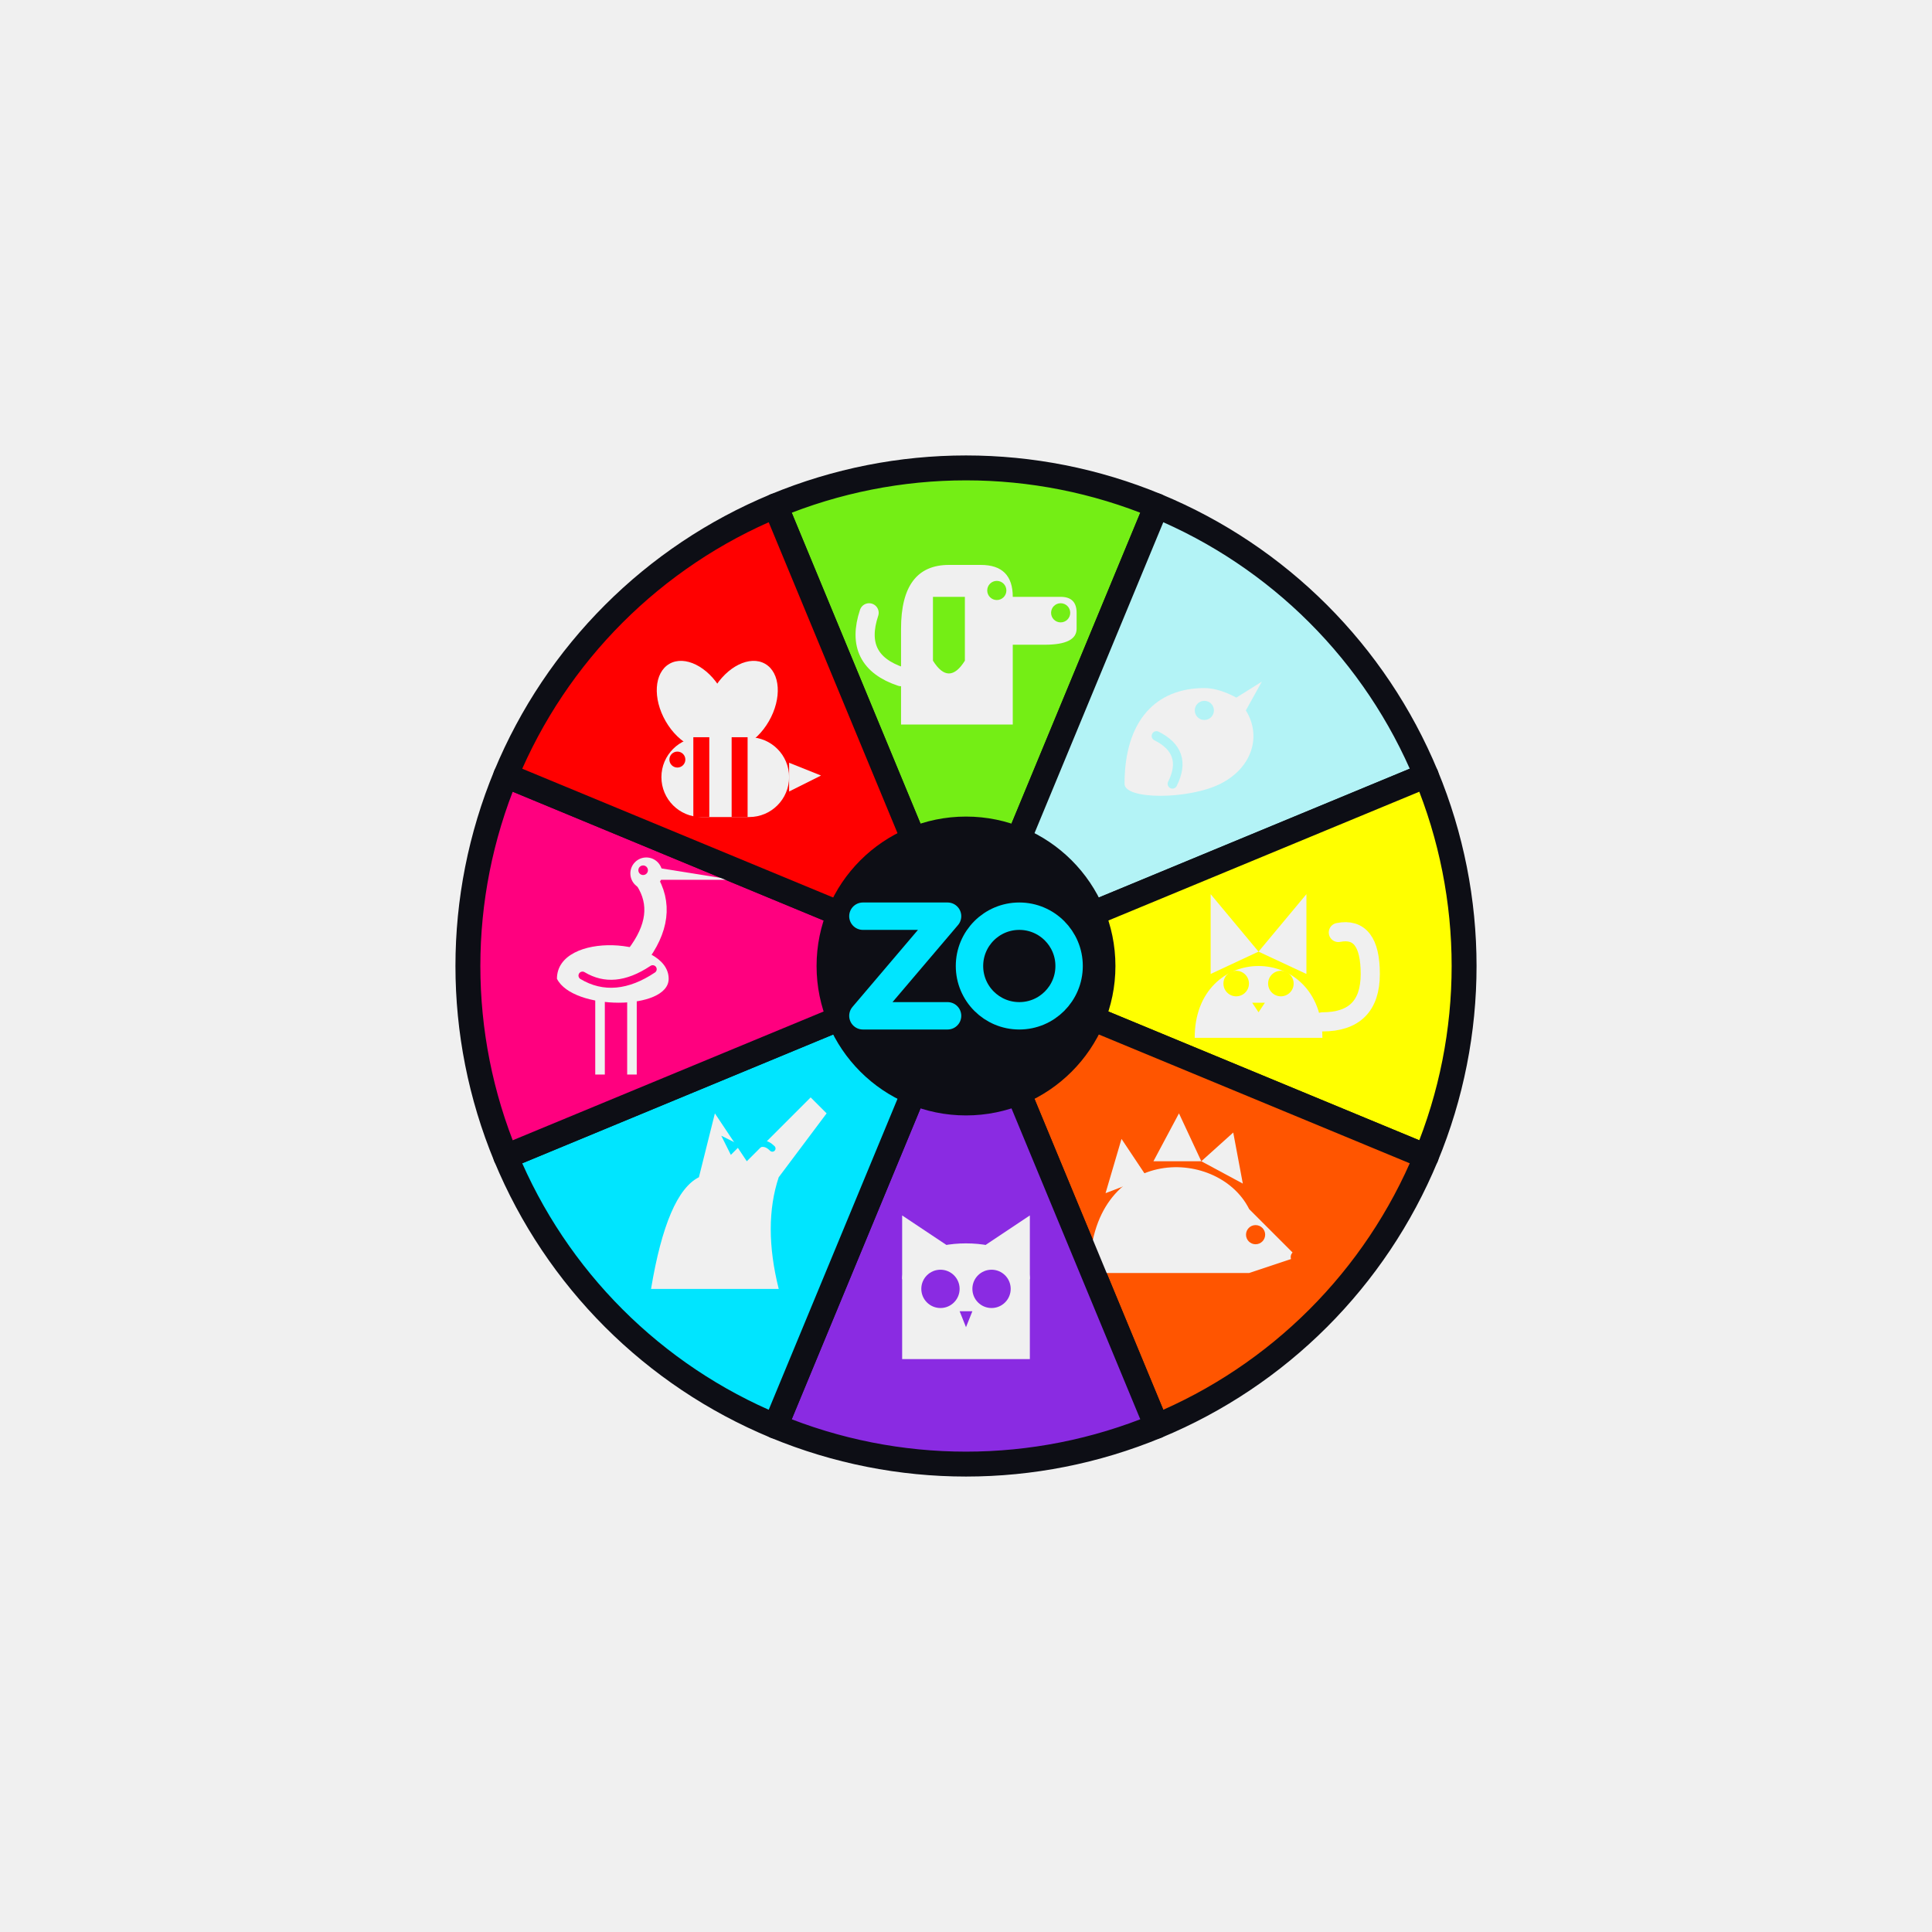
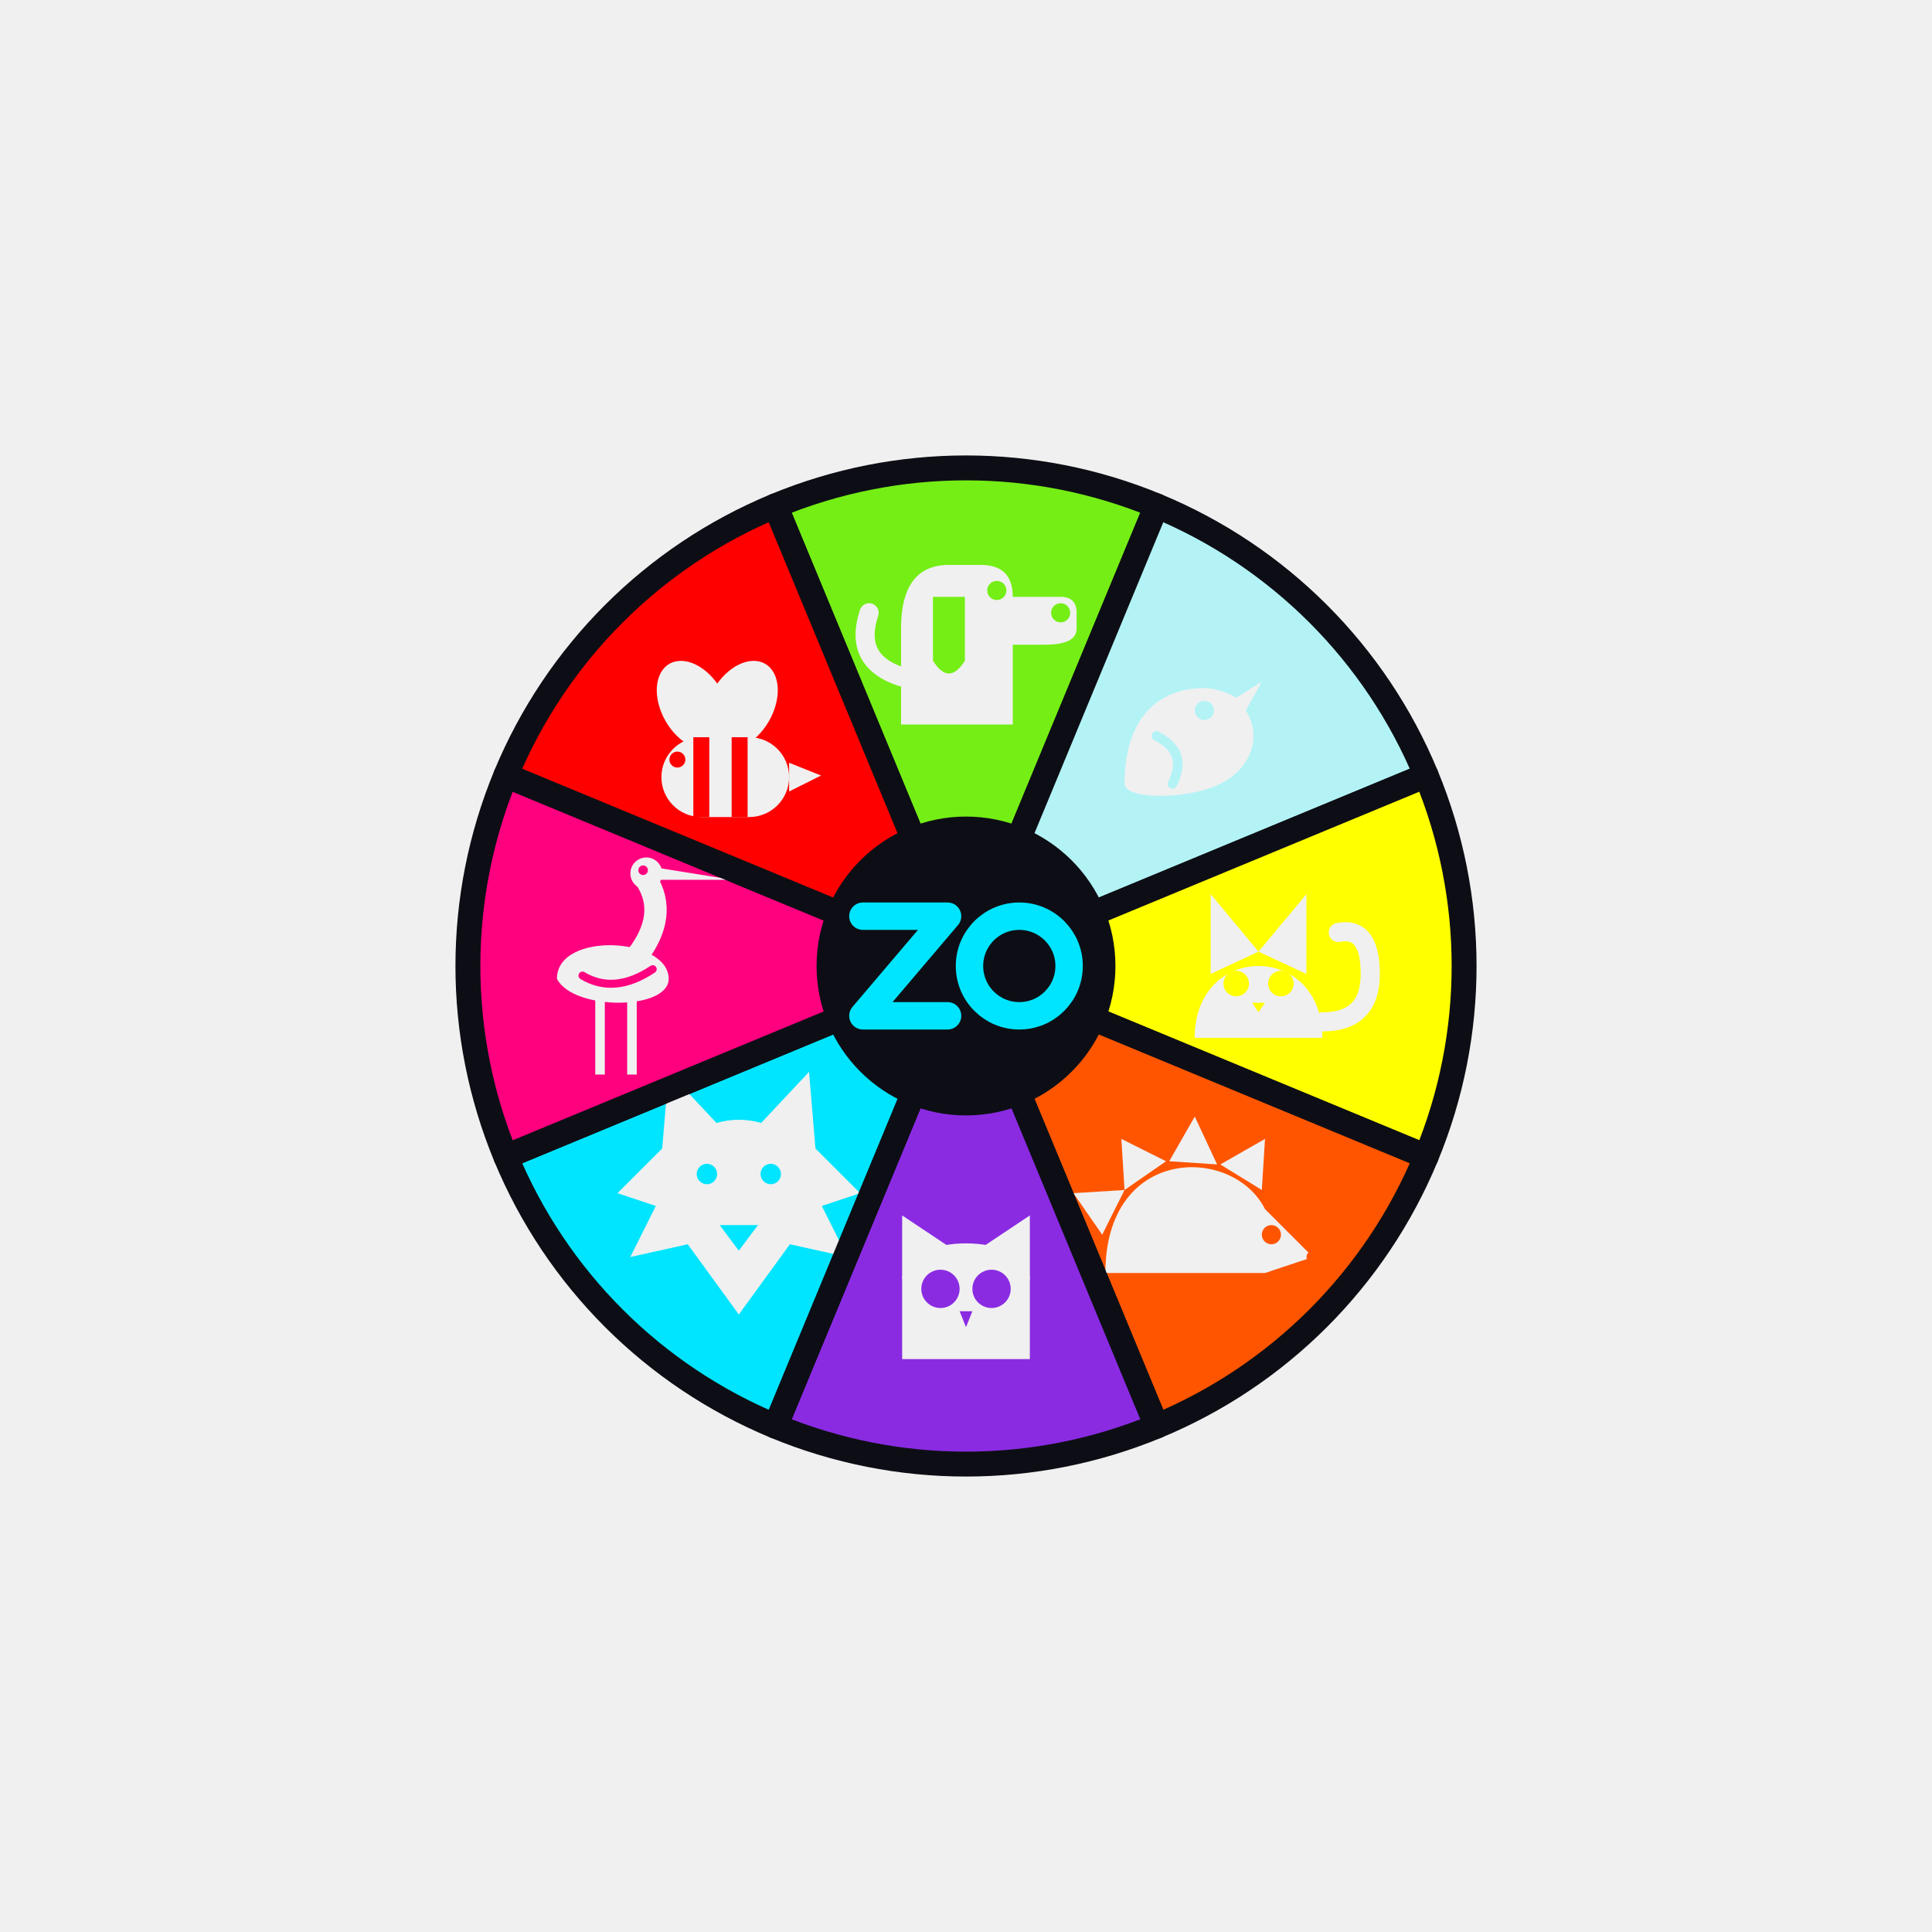
<svg xmlns="http://www.w3.org/2000/svg" viewBox="0 0 1024 1024" width="1024" height="1024">
  <defs>
    <mask id="mB512Diggy" maskUnits="userSpaceOnUse" x="0" y="0" width="1024" height="1024">
      <rect width="1024" height="1024" fill="white" />
      <g transform="translate(512.00 228.20) scale(2.82) translate(-55.35 -55.00)">
        <path d="M 35 80 L 35 50 Q 35 30 50 30 L 60 30 Q 70 30 70 40 L 85 40 Q 90 40 90 45 L 90 50 Q 90 55 80 55 L 70 55 L 70 80 Z" fill="black" />
        <path d="M 35 65 Q 20 60, 25 45" fill="none" stroke="black" stroke-width="6" stroke-linecap="round" />
        <path d="M 45 40 L 45 60 Q 50 68 55 60 L 55 40 Z" fill="white" />
        <circle cx="65" cy="38" r="3" fill="white" />
        <circle cx="85" cy="45" r="3" fill="white" />
      </g>
    </mask>
    <mask id="mB512Leopy" maskUnits="userSpaceOnUse" x="0" y="0" width="1024" height="1024">
      <rect width="1024" height="1024" fill="white" />
      <g transform="translate(712.68 311.32) scale(2.82) translate(-56.50 -50.90)">
        <path d="M35 65 C 35 45, 45 35, 60 35 C 65 35, 70 38, 70 38 L 78 33 L 73 42 C 78 50, 75 60, 65 65 C 55 70, 35 70, 35 65 Z" fill="black" />
        <circle cx="60" cy="42" r="3" fill="white" />
        <path d="M 45 50 Q 55 55 50 65" stroke="white" stroke-width="3" stroke-linecap="round" fill="none" />
      </g>
    </mask>
    <mask id="mB512Monty" maskUnits="userSpaceOnUse" x="0" y="0" width="1024" height="1024">
      <rect width="1024" height="1024" fill="white" />
      <g transform="translate(795.80 512.00) scale(2.82) translate(-59.00 -52.50)">
        <path d="M 30 75 C 30 45, 70 45, 70 75 Z" fill="black" />
        <polygon points="35,55 35,30 50,48" fill="black" />
        <polygon points="65,55 65,30 50,48" fill="black" />
        <path d="M 70 70 Q 85 70, 85 55 Q 85 40, 75 42" fill="none" stroke="black" stroke-width="6" stroke-linecap="round" />
        <circle cx="43" cy="58" r="4" fill="white" />
        <circle cx="57" cy="58" r="4" fill="white" />
        <polygon points="48,64 52,64 50,67" fill="white" />
      </g>
    </mask>
    <mask id="mB512Archy" maskUnits="userSpaceOnUse" x="0" y="0" width="1024" height="1024">
      <rect width="1024" height="1024" fill="white" />
-       <g transform="translate(712.68 712.68) scale(2.82) translate(-52.45 -45.00)">
+       <g transform="translate(712.68 712.68) scale(2.82) translate(-47.50 -45.00)">
        <path d="M 20 70 C 20 30, 60 30, 70 50 L 85 65 L 70 70 Z" fill="black" />
-         <polygon points="25,45 30,28 38,40" fill="black" />
-         <polygon points="40,35 48,20 55,35" fill="black" />
-         <polygon points="55,35 65,26 68,42" fill="black" />
+         <polygon points="19,58 10,45 26,44" fill="black" />
+         <polygon points="26,44 25,28 39,35" fill="black" />
+         <polygon points="40,35 48,21 55,36" fill="black" />
+         <polygon points="56,36 70,28 69,44" fill="black" />
        <circle cx="72" cy="58" r="3" fill="white" />
        <circle cx="85" cy="65" r="2" fill="white" />
      </g>
    </mask>
    <mask id="mB512Hegy" maskUnits="userSpaceOnUse" x="0" y="0" width="1024" height="1024">
      <rect width="1024" height="1024" fill="white" />
      <g transform="translate(512.00 795.80) scale(2.82) translate(-50.00 -47.50)">
        <path d="M30 70 L30 45 C30 30, 70 30, 70 45 L70 70 Z" fill="black" />
        <polygon points="30,45 30,25 45,35" fill="black" />
        <polygon points="70,45 70,25 55,35" fill="black" />
        <circle cx="42" cy="48" r="6" fill="white" />
        <circle cx="58" cy="48" r="6" fill="white" />
        <polygon points="48,55 52,55 50,60" fill="white" />
      </g>
    </mask>
    <mask id="mB512Hobbsy" maskUnits="userSpaceOnUse" x="0" y="0" width="1024" height="1024">
      <rect width="1024" height="1024" fill="white" />
-       <g transform="translate(311.32 712.68) scale(2.82) translate(-57.50 -50.00)">
-         <path d="M 30 80 Q 35 50 45 45 L 50 25 L 60 40 L 80 20 L 85 25 L 70 45 Q 65 60 70 80 Z" fill="black" />
-         <polygon points="52,32 55,38 58,35" fill="white" />
-         <path d="M 62 36 Q 65 33 68 36" fill="none" stroke="white" stroke-width="2" stroke-linecap="round" />
+       <g transform="translate(311.32 712.68) scale(2.82) translate(-50.00 -52.00)">
+         <path d="M 28 14 L 43 30 Q 50 28 57 30 L 72 14 L 74 38 L 88 52 L 76 56 L 84 72 L 66 68 L 50 90 L 34 68 L 16 72 L 24 56 L 12 52 L 26 38 Z" fill="black" />
+         <circle cx="40" cy="46" r="3.2" fill="white" />
+         <circle cx="60" cy="46" r="3.2" fill="white" />
+         <path d="M 44 62 L 56 62 L 50 70 Z" fill="white" />
      </g>
    </mask>
    <mask id="mB512Ary" maskUnits="userSpaceOnUse" x="0" y="0" width="1024" height="1024">
      <rect width="1024" height="1024" fill="white" />
      <g transform="translate(228.20 512.00) scale(2.82) translate(-57.50 -51.00)">
        <path d="M 30 55 C 30 40, 65 42, 65 55 C 65 65, 35 65, 30 55 Z" fill="black" />
        <path d="M 55 48 Q 65 35 58 24" fill="none" stroke="black" stroke-width="7" stroke-linecap="round" />
        <circle cx="58" cy="22" r="5" fill="black" />
        <polygon points="60,20 85,24 60,24" fill="black" />
        <rect x="42" y="60" width="3" height="25" fill="black" />
        <rect x="52" y="60" width="3" height="25" fill="black" />
        <path d="M 38 54 Q 48 60 60 52" fill="none" stroke="white" stroke-width="2.5" stroke-linecap="round" />
        <circle cx="57" cy="21" r="1.5" fill="white" />
      </g>
    </mask>
    <mask id="mB512Mandy" maskUnits="userSpaceOnUse" x="0" y="0" width="1024" height="1024">
      <rect width="1024" height="1024" fill="white" />
      <g transform="translate(311.32 311.32) scale(2.82) translate(-54.25 -45.50)">
        <rect x="30" y="45" width="40" height="25" rx="12.5" fill="black" />
        <polygon points="70,53 80,57 70,62" fill="black" />
        <ellipse cx="40" cy="35" rx="10" ry="15" fill="black" transform="rotate(-30 40 35)" />
        <ellipse cx="55" cy="35" rx="10" ry="15" fill="black" transform="rotate(30 55 35)" />
        <rect x="40" y="45" width="5" height="25" fill="white" />
        <rect x="52" y="45" width="5" height="25" fill="white" />
        <circle cx="35" cy="52" r="2.5" fill="white" />
      </g>
    </mask>
  </defs>
  <g transform="translate(512 512) scale(0.6) translate(-512 -512)">
    <path d="M512.00 512.00 L343.62 105.49 A440.00 440.00 0 0 1 680.38 105.49 Z" fill="#74EE15" stroke="#0D0E15" stroke-width="22.00" stroke-linejoin="round" mask="url(#mB512Diggy)" />
    <path d="M512.00 512.00 L680.38 105.49 A440.00 440.00 0 0 1 918.51 343.62 Z" fill="#B3F3F6" stroke="#0D0E15" stroke-width="22.00" stroke-linejoin="round" mask="url(#mB512Leopy)" />
    <path d="M512.00 512.00 L918.51 343.62 A440.00 440.00 0 0 1 918.51 680.38 Z" fill="#FFFF00" stroke="#0D0E15" stroke-width="22.00" stroke-linejoin="round" mask="url(#mB512Monty)" />
    <path d="M512.00 512.00 L918.51 680.38 A440.00 440.00 0 0 1 680.38 918.51 Z" fill="#FF5500" stroke="#0D0E15" stroke-width="22.00" stroke-linejoin="round" mask="url(#mB512Archy)" />
    <path d="M512.00 512.00 L680.38 918.51 A440.00 440.00 0 0 1 343.62 918.51 Z" fill="#8A2BE2" stroke="#0D0E15" stroke-width="22.00" stroke-linejoin="round" mask="url(#mB512Hegy)" />
    <path d="M512.00 512.00 L343.62 918.51 A440.00 440.00 0 0 1 105.49 680.38 Z" fill="#00E5FF" stroke="#0D0E15" stroke-width="22.00" stroke-linejoin="round" mask="url(#mB512Hobbsy)" />
    <path d="M512.00 512.00 L105.49 680.38 A440.00 440.00 0 0 1 105.49 343.62 Z" fill="#FF007F" stroke="#0D0E15" stroke-width="22.00" stroke-linejoin="round" mask="url(#mB512Ary)" />
    <path d="M512.00 512.00 L105.49 343.62 A440.00 440.00 0 0 1 343.62 105.49 Z" fill="#FF0000" stroke="#0D0E15" stroke-width="22.00" stroke-linejoin="round" mask="url(#mB512Mandy)" />
    <circle cx="512.00" cy="512.00" r="132.00" fill="#0D0E15" />
    <path d="M420.92 468.00 H495.72 L420.92 556.00 H495.72" fill="none" stroke="#00E5FF" stroke-width="24.20" stroke-linecap="round" stroke-linejoin="round" />
    <circle cx="559.08" cy="512.00" r="44.00" fill="none" stroke="#00E5FF" stroke-width="24.20" />
  </g>
</svg>
